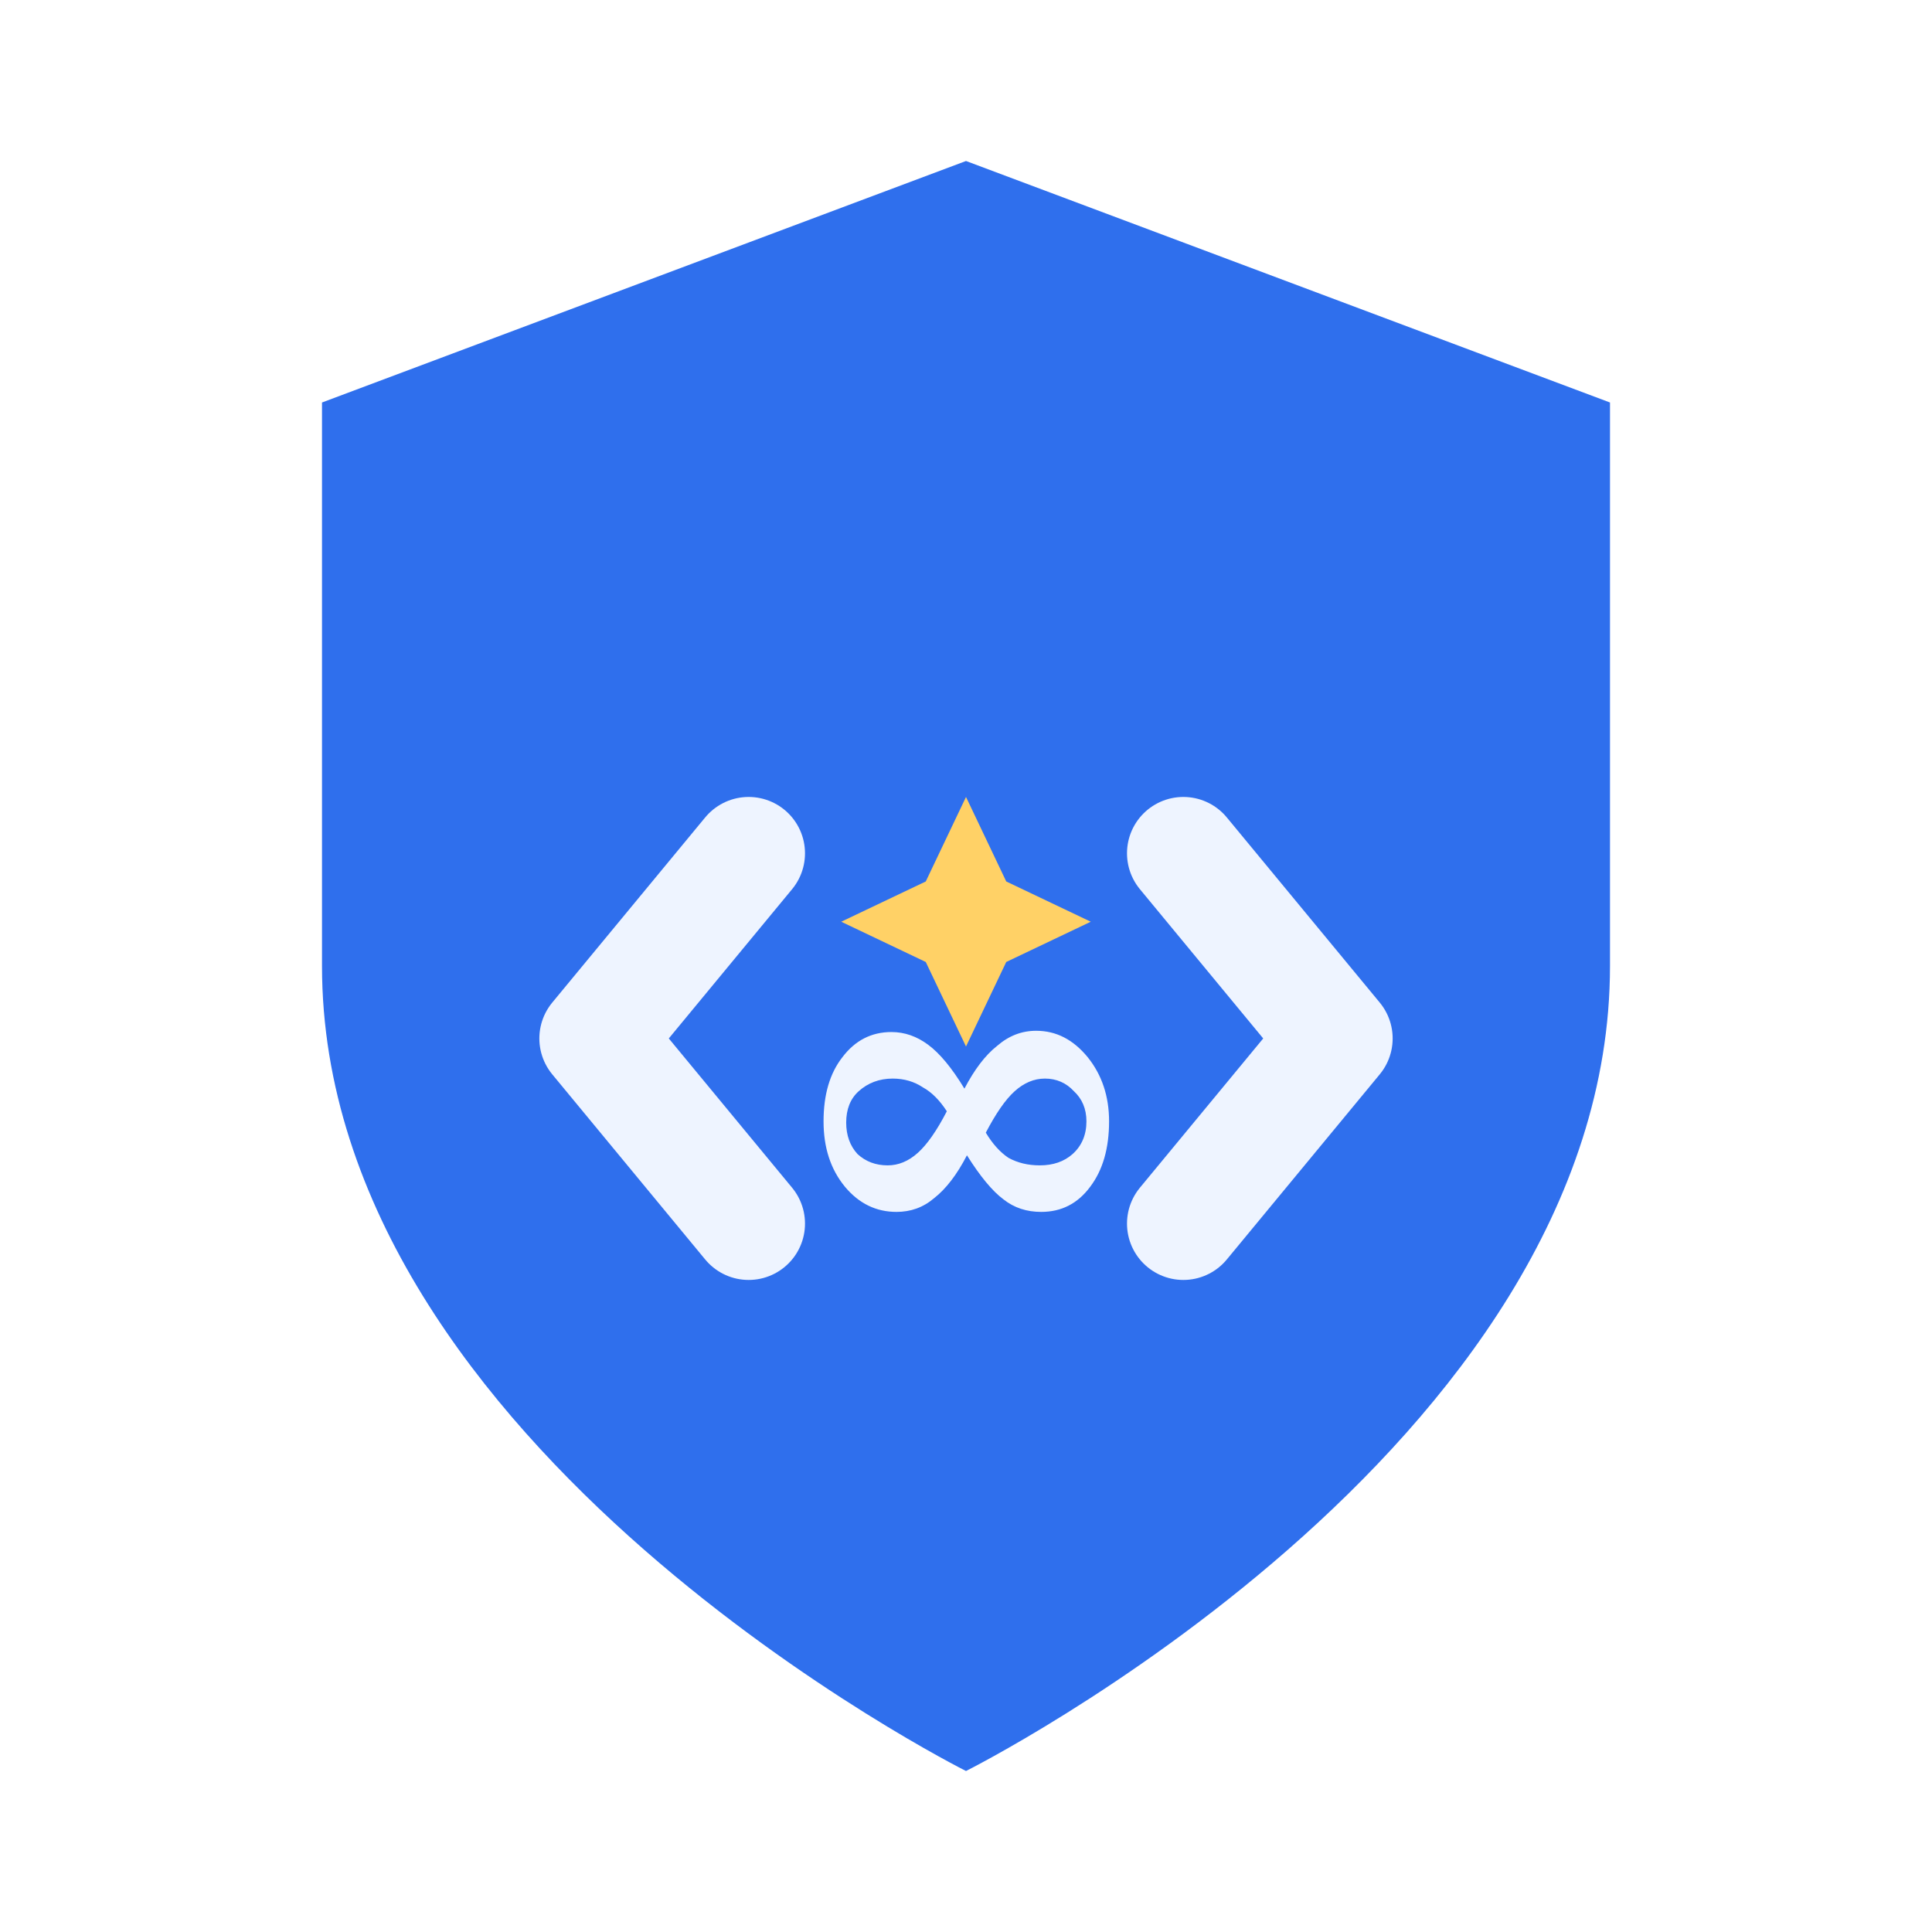
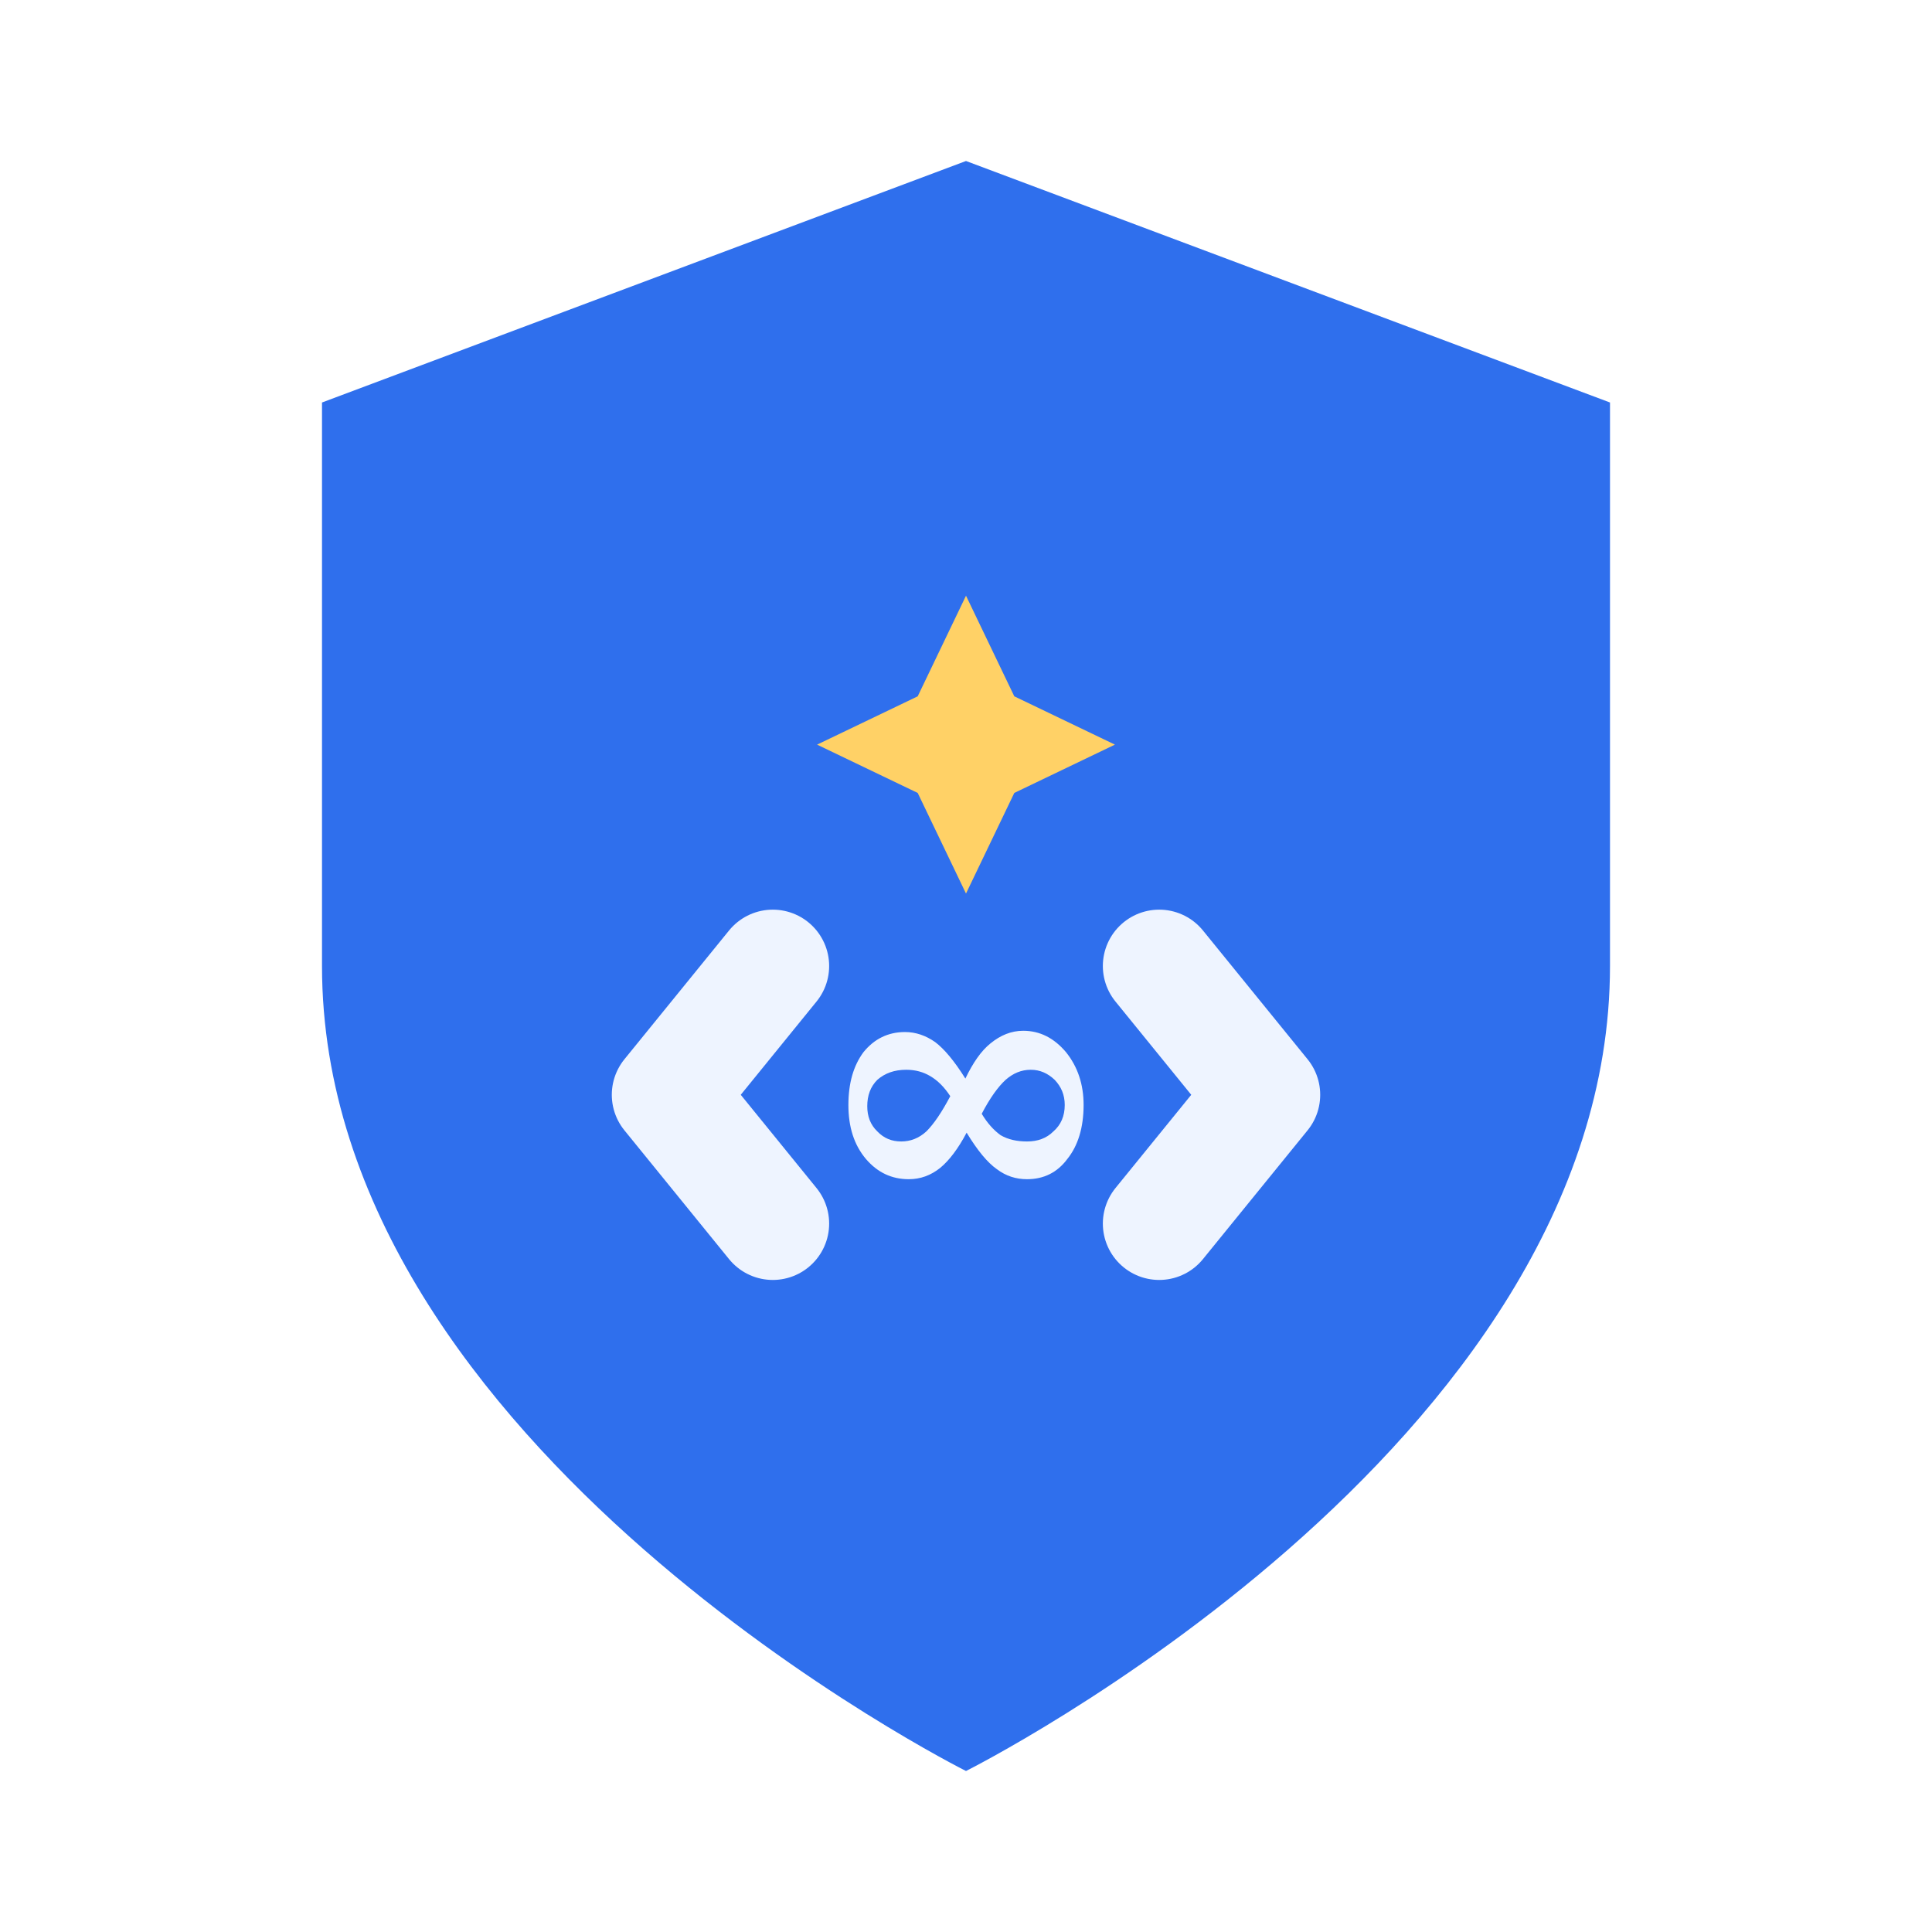
- <svg xmlns="http://www.w3.org/2000/svg" viewBox="0 0 24 24" role="img" aria-label="Aegis mark: a shield with a code-bracketed infinity loop and a spark">
+ <svg xmlns="http://www.w3.org/2000/svg" viewBox="0 0 24 24" role="img" aria-label="Aegis mark: a shield with a spark above a code-bracketed infinity loop">
  <path d="M12 22s8-4 8-10V5l-8-3-8 3v7c0 6 8 10 8 10z" fill="#2f6fed" />
-   <path d="M9.3 10.6l-1.9 2.3 1.9 2.3M14.7 10.6l1.9 2.3-1.9 2.3" fill="none" stroke="#eef4ff" stroke-width="1.4" stroke-linecap="round" stroke-linejoin="round" />
-   <text x="12" y="15.6" text-anchor="middle" font-family="Georgia, serif" font-size="5.6" font-weight="700" fill="#eef4ff">∞</text>
-   <path d="M12 9.9l.5 1.05 1.05.5-1.05.5-.5 1.05-.5-1.05-1.05-.5 1.05-.5z" fill="#ffd166" />
+   <path d="M9.6 12l-1.3 1.6 1.3 1.6M14.4 12l1.3 1.6-1.3 1.6" fill="none" stroke="#eef4ff" stroke-width="1.4" stroke-linecap="round" stroke-linejoin="round" />
+   <text x="12" y="15.1" text-anchor="middle" font-family="Georgia, serif" font-size="4.6" font-weight="700" fill="#eef4ff">∞</text>
+   <path d="M12 7.4l.6 1.25 1.25.6-1.25.6-.6 1.25-.6-1.25-1.25-.6 1.25-.6z" fill="#ffd166" />
</svg>
